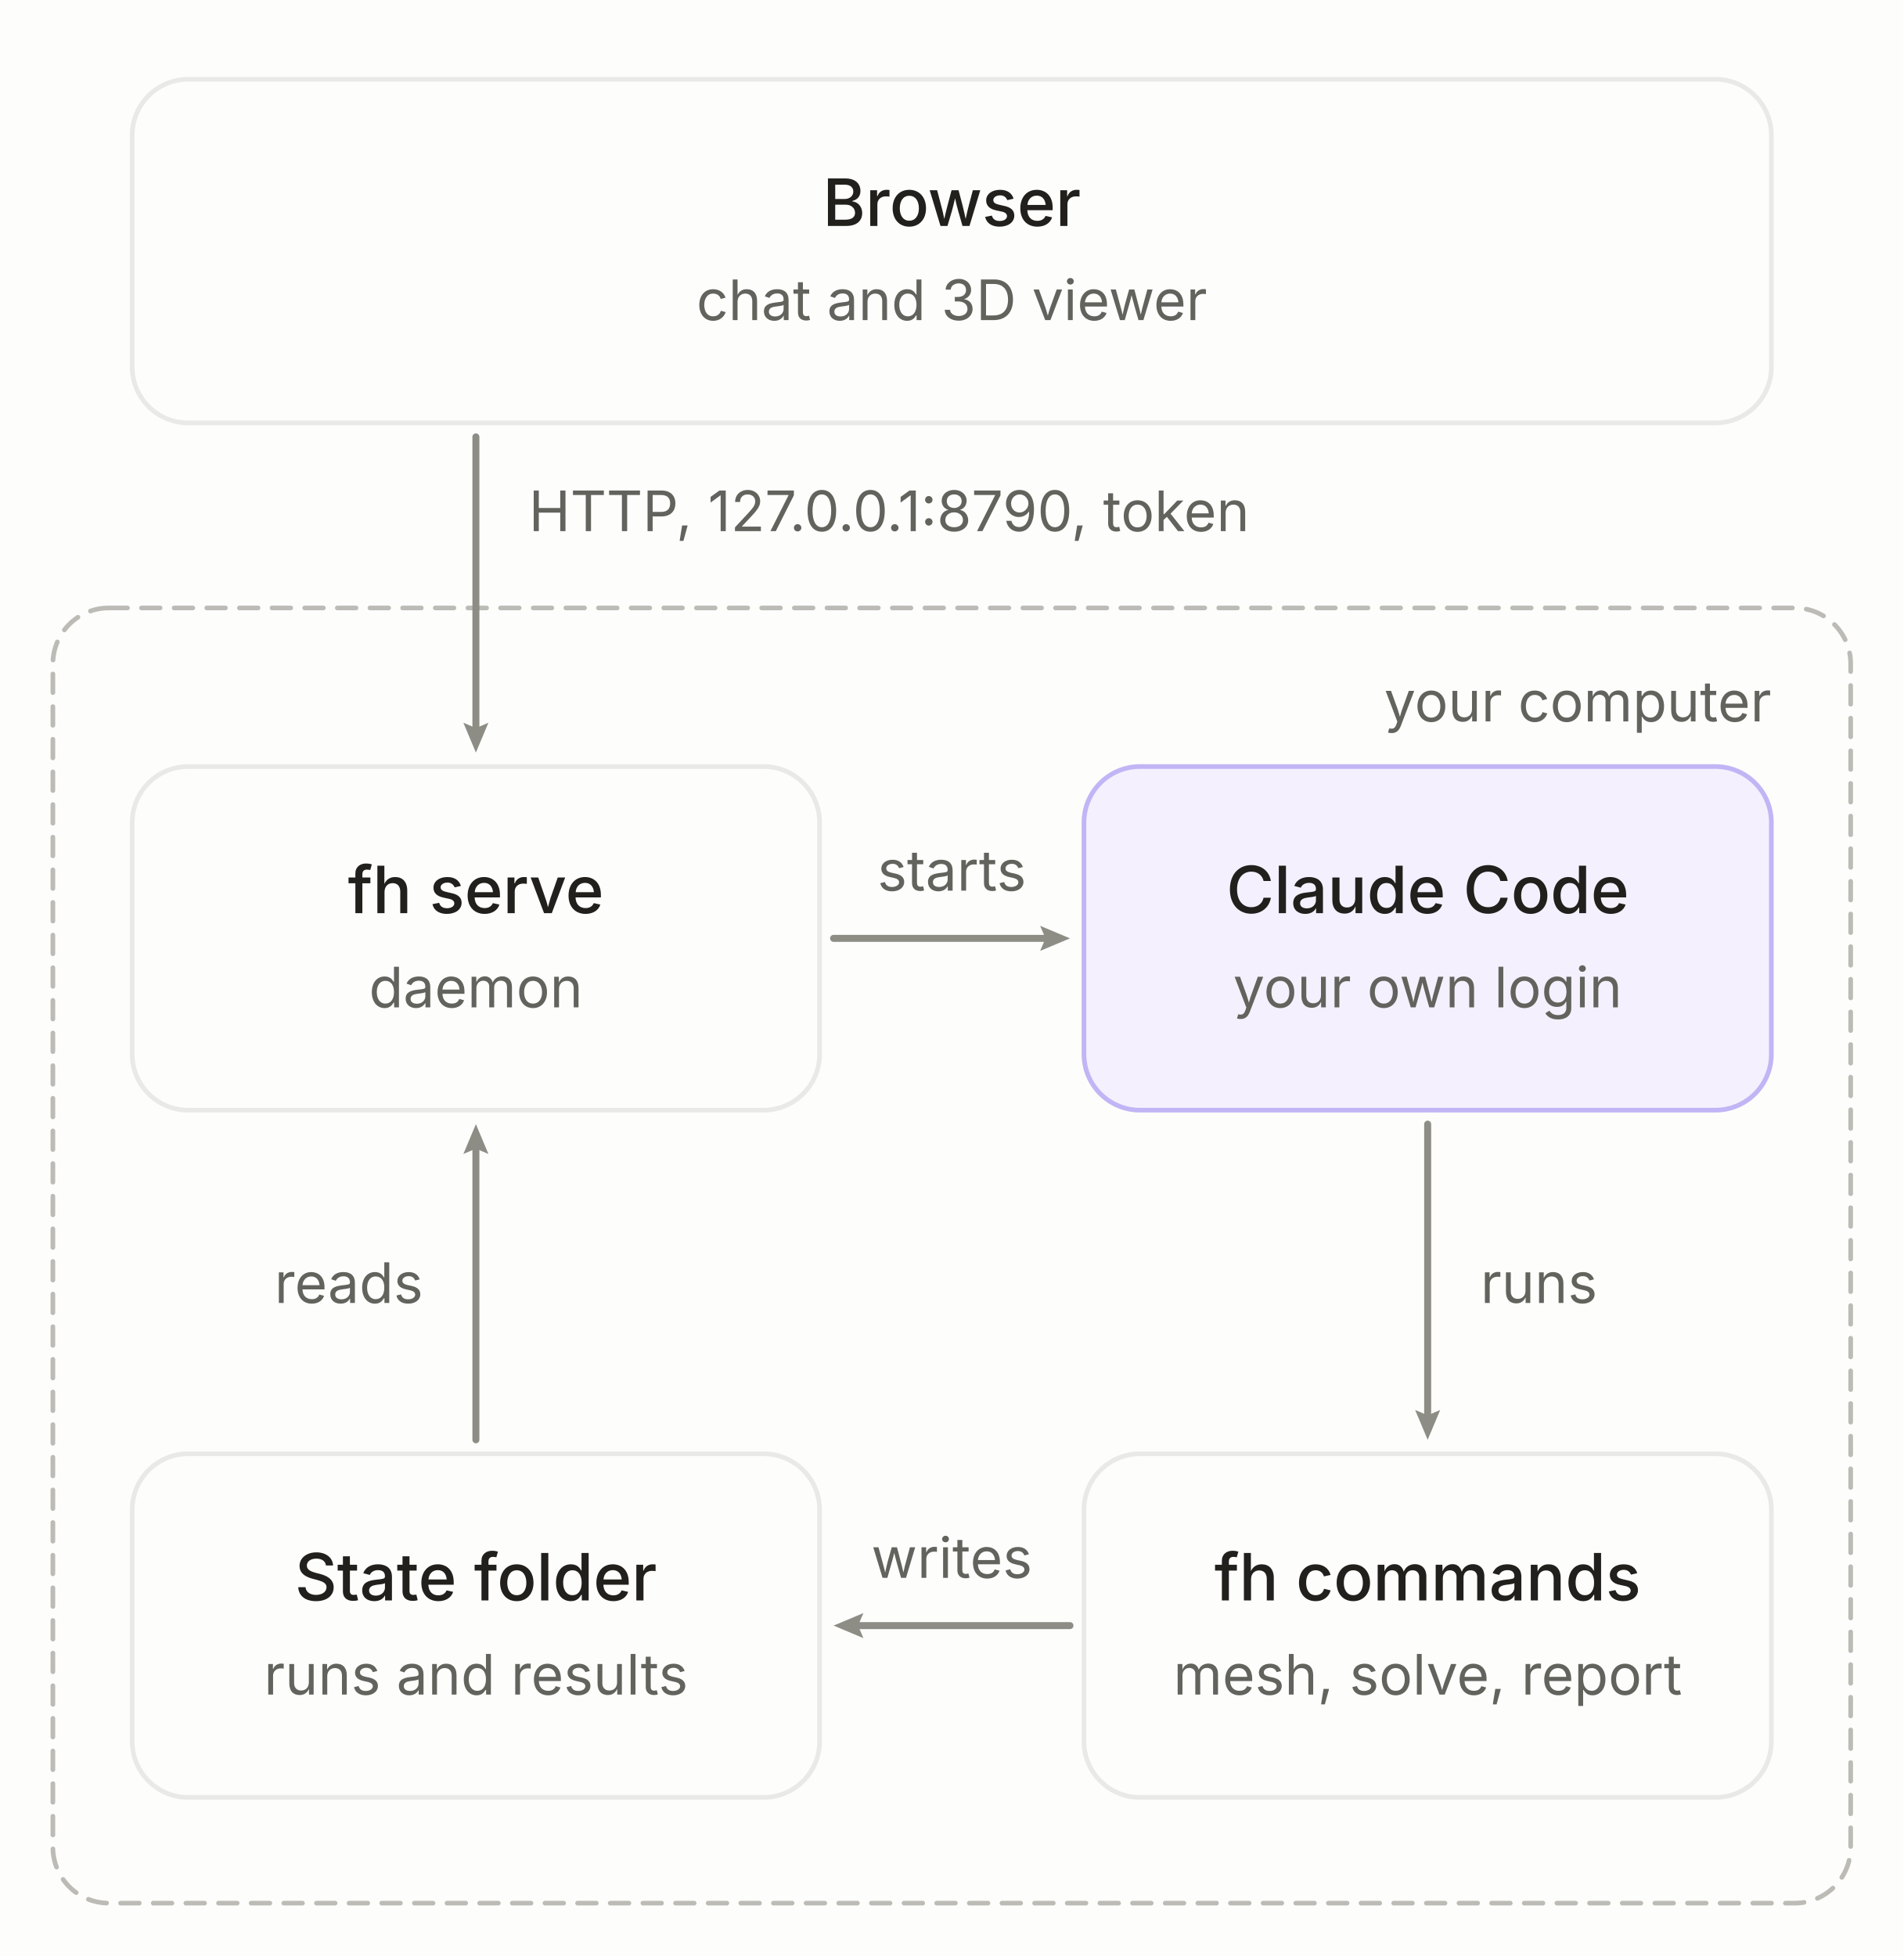
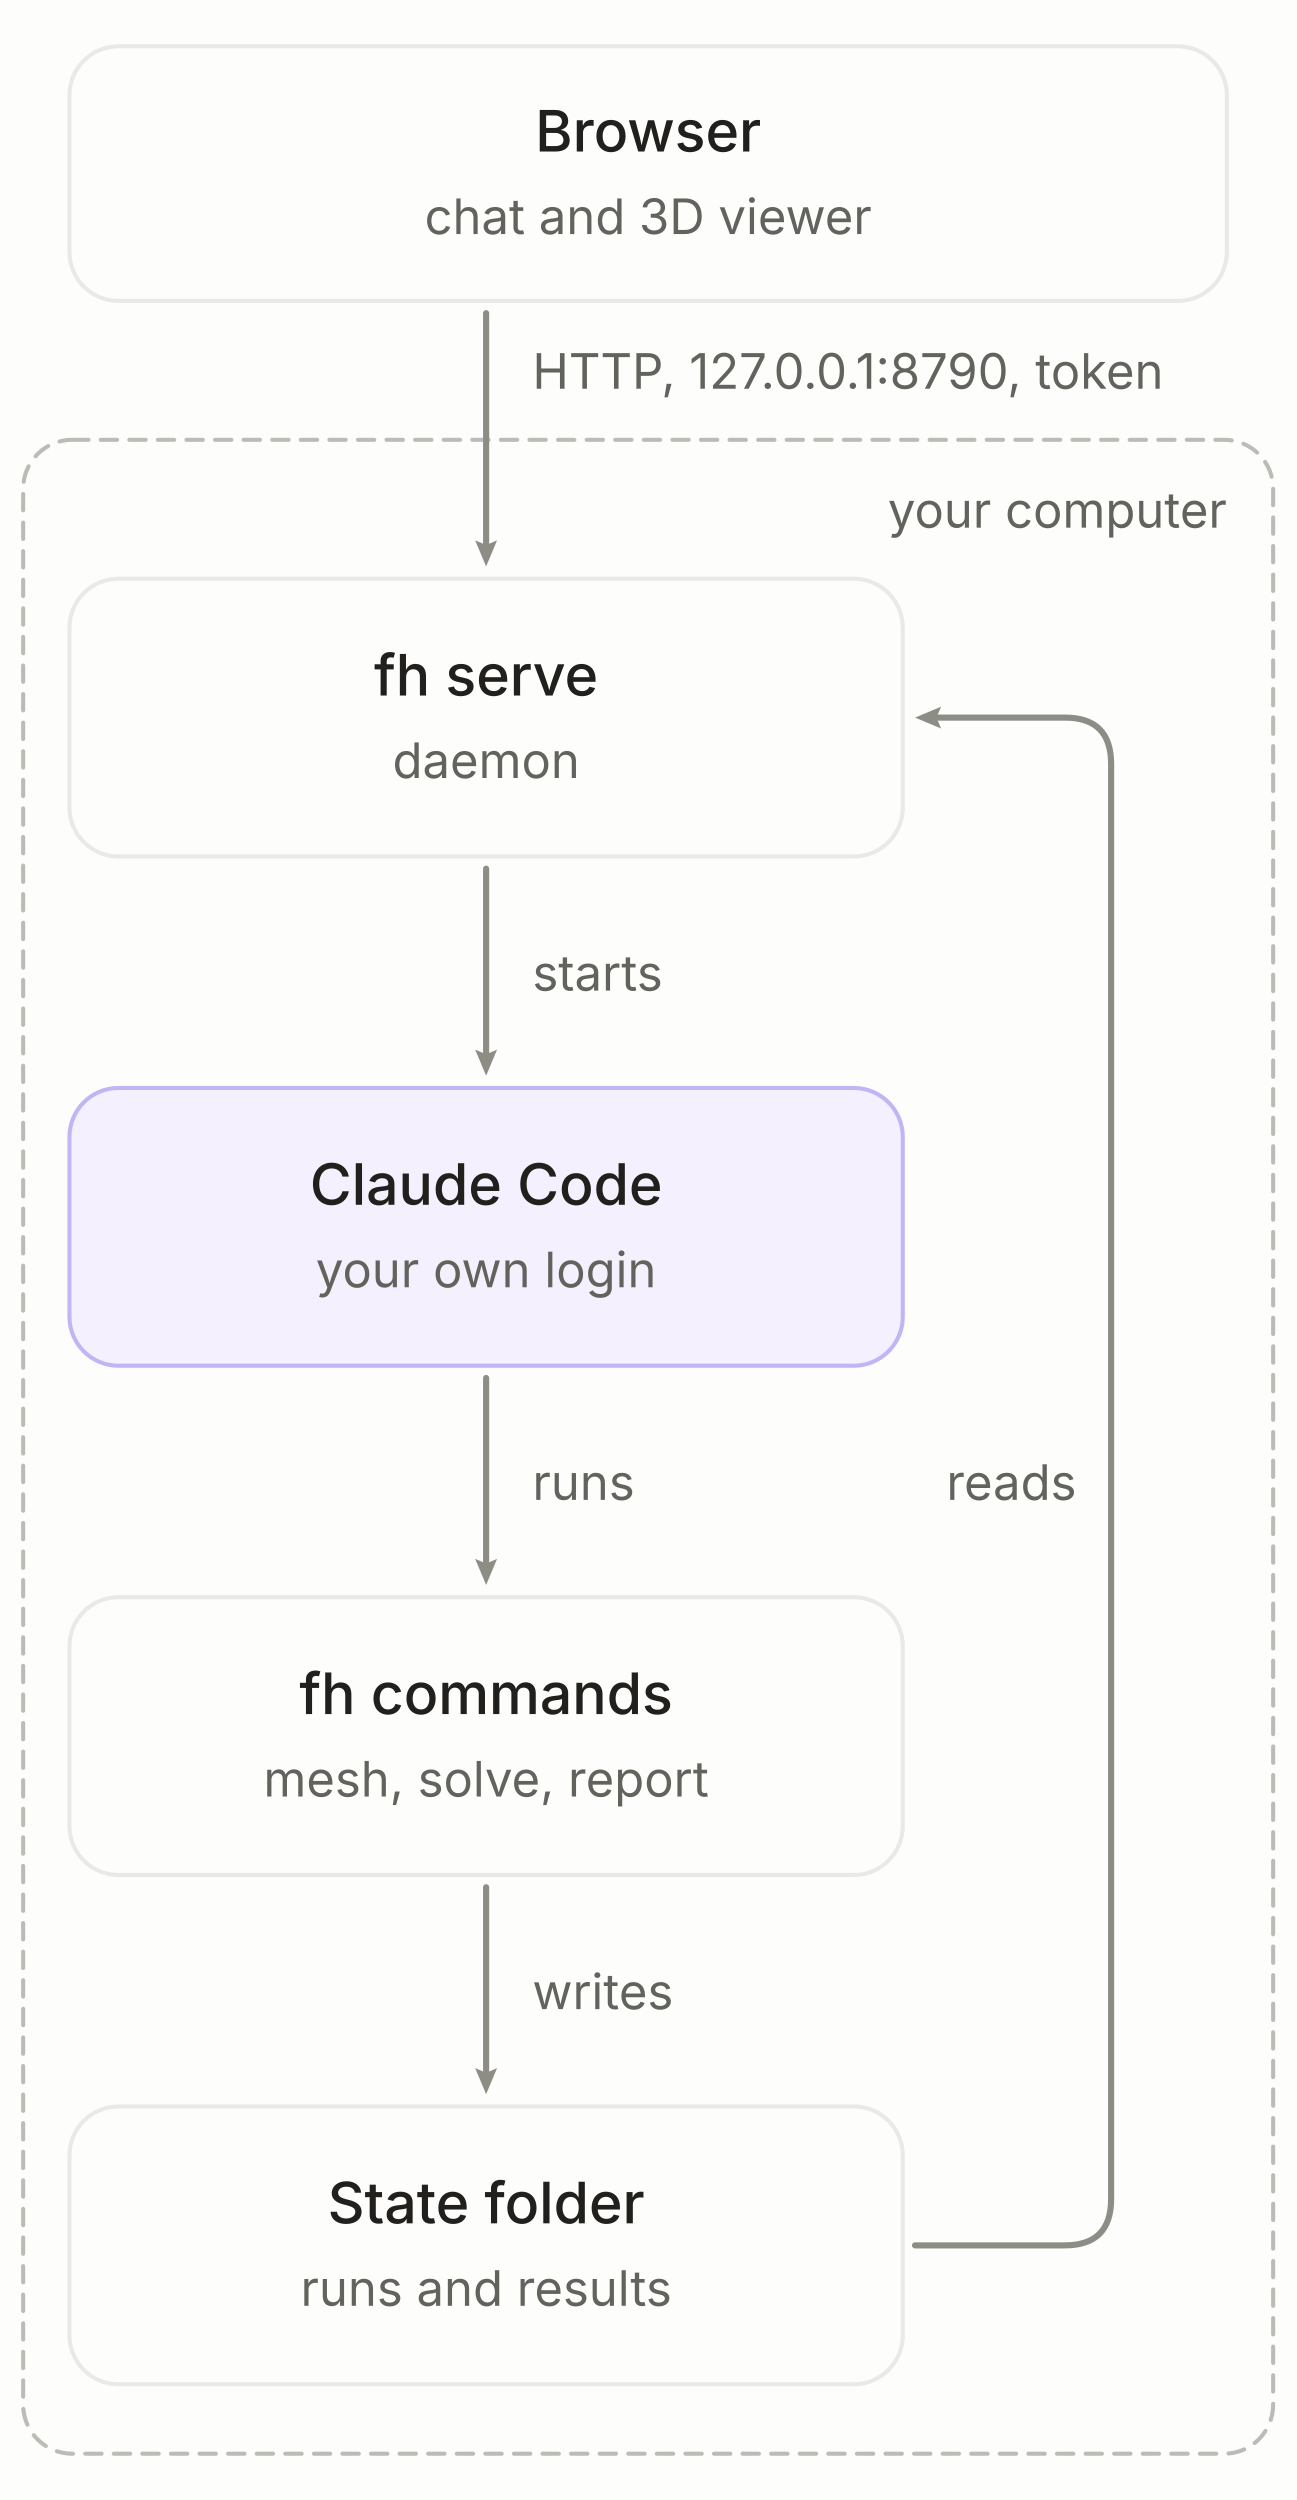
- <svg xmlns="http://www.w3.org/2000/svg" width="72mm" height="74mm" viewBox="0 0 204.094 209.764" data-name="architecture" style="font-feature-settings: &quot;cv01&quot;, &quot;ss03&quot;;">
+ <svg xmlns="http://www.w3.org/2000/svg" width="56mm" height="108mm" viewBox="0 0 158.740 306.142" data-name="architecture" style="font-feature-settings: &quot;cv01&quot;, &quot;ss03&quot;;">
  <style>@media (prefers-color-scheme: dark) { svg:root { --color-gray-100: #111110; --color-gray-1100: #b5b3ad; --color-gray-1200: #eeeeec; --color-gray-400: #2a2a28; --color-gray-800: #62605b; --color-gray-900: #6f6d66; --color-violet-3: #291f43; --color-violet-7: #56468b; } }
.dark svg { --color-gray-100: #111110; --color-gray-1100: #b5b3ad; --color-gray-1200: #eeeeec; --color-gray-400: #2a2a28; --color-gray-800: #62605b; --color-gray-900: #6f6d66; --color-violet-3: #291f43; --color-violet-7: #56468b; }
</style>
  <defs />
-   <rect x="0" y="0" width="204.094" height="209.764" fill="#fdfdfc" data-role="background" style="fill: var(--color-gray-100, #fdfdfc);" />
+   <rect x="0" y="0" width="158.74" height="306.142" fill="#fdfdfc" data-role="background" style="fill: var(--color-gray-100, #fdfdfc);" />
  <g id="root">
    <g data-part="box">
-       <rect x="14.173" y="8.504" width="175.748" height="36.85" rx="6" ry="6" fill="#fdfdfc" stroke="#e9e9e7" stroke-width="0.5" stroke-linecap="round" stroke-linejoin="round" style="fill: var(--color-gray-100, #fdfdfc); stroke: var(--color-gray-400, #e9e9e7);" />
+       <rect x="8.504" y="5.669" width="141.732" height="31.181" rx="6" ry="6" fill="#fdfdfc" stroke="#e9e9e7" stroke-width="0.5" stroke-linecap="round" stroke-linejoin="round" style="fill: var(--color-gray-100, #fdfdfc); stroke: var(--color-gray-400, #e9e9e7);" />
    </g>
-     <text x="102.047" y="25.729" font-family="Inter, sans-serif" font-size="7" font-weight="500" fill="#21201c" text-anchor="middle" data-role="label" transform="translate(0 -1.500)" style="fill: var(--color-gray-1200, #21201c);">
-       <tspan x="102.047">Browser</tspan>
+     <text x="79.37" y="20.06" font-family="Inter, sans-serif" font-size="7" font-weight="500" fill="#21201c" text-anchor="middle" data-role="label" transform="translate(0 -1.500)" style="fill: var(--color-gray-1200, #21201c);">
+       <tspan x="79.37">Browser</tspan>
    </text>
-     <text x="102.047" y="28.329" font-family="Inter, sans-serif" font-size="6" font-weight="normal" fill="#63635e" text-anchor="middle" data-role="label" transform="translate(0 6.000)" style="fill: var(--color-gray-1100, #63635e);">
-       <tspan x="102.047">chat and 3D viewer</tspan>
+     <text x="79.37" y="22.66" font-family="Inter, sans-serif" font-size="6" font-weight="normal" fill="#63635e" text-anchor="middle" data-role="label" transform="translate(0 6.000)" style="fill: var(--color-gray-1100, #63635e);">
+       <tspan x="79.37">chat and 3D viewer</tspan>
    </text>
-     <rect x="5.669" y="65.197" width="192.756" height="138.898" rx="6" ry="6" fill="none" stroke="#bcbbb5" stroke-width="0.5" stroke-linecap="round" stroke-linejoin="round" stroke-dasharray="2 1.5" style="stroke: var(--color-gray-800, #bcbbb5);" />
-     <text x="189.921" y="75.118" font-family="Inter, sans-serif" font-size="6" font-weight="normal" fill="#63635e" text-anchor="end" data-role="label" transform="translate(0 2.250)" style="fill: var(--color-gray-1100, #63635e);">
-       <tspan x="189.921">your computer</tspan>
+     <rect x="2.835" y="53.858" width="153.071" height="246.614" rx="6" ry="6" fill="none" stroke="#bcbbb5" stroke-width="0.5" stroke-linecap="round" stroke-linejoin="round" stroke-dasharray="2 1.5" style="stroke: var(--color-gray-800, #bcbbb5);" />
+     <text x="150.236" y="62.362" font-family="Inter, sans-serif" font-size="6" font-weight="normal" fill="#63635e" text-anchor="end" data-role="label" transform="translate(0 2.250)" style="fill: var(--color-gray-1100, #63635e);">
+       <tspan x="150.236">your computer</tspan>
    </text>
    <g data-part="box">
-       <rect x="14.173" y="82.205" width="73.701" height="36.85" rx="6" ry="6" fill="#fdfdfc" stroke="#e9e9e7" stroke-width="0.5" stroke-linecap="round" stroke-linejoin="round" style="fill: var(--color-gray-100, #fdfdfc); stroke: var(--color-gray-400, #e9e9e7);" />
+       <rect x="8.504" y="70.866" width="102.047" height="34.016" rx="6" ry="6" fill="#fdfdfc" stroke="#e9e9e7" stroke-width="0.5" stroke-linecap="round" stroke-linejoin="round" style="fill: var(--color-gray-100, #fdfdfc); stroke: var(--color-gray-400, #e9e9e7);" />
    </g>
-     <text x="51.024" y="99.43" font-family="Inter, sans-serif" font-size="7" font-weight="500" fill="#21201c" text-anchor="middle" data-role="label" transform="translate(0 -1.500)" style="fill: var(--color-gray-1200, #21201c);">
-       <tspan x="51.024">fh serve</tspan>
+     <text x="59.528" y="86.674" font-family="Inter, sans-serif" font-size="7" font-weight="500" fill="#21201c" text-anchor="middle" data-role="label" transform="translate(0 -1.500)" style="fill: var(--color-gray-1200, #21201c);">
+       <tspan x="59.528">fh serve</tspan>
    </text>
-     <text x="51.024" y="102.03" font-family="Inter, sans-serif" font-size="6" font-weight="normal" fill="#63635e" text-anchor="middle" data-role="label" transform="translate(0 6.000)" style="fill: var(--color-gray-1100, #63635e);">
-       <tspan x="51.024">daemon</tspan>
+     <text x="59.528" y="89.274" font-family="Inter, sans-serif" font-size="6" font-weight="normal" fill="#63635e" text-anchor="middle" data-role="label" transform="translate(0 6.000)" style="fill: var(--color-gray-1100, #63635e);">
+       <tspan x="59.528">daemon</tspan>
    </text>
    <g data-part="box">
-       <rect x="116.22" y="82.205" width="73.701" height="36.85" rx="6" ry="6" fill="#f4f0fe" stroke="#c2b5f5" stroke-width="0.5" stroke-linecap="round" stroke-linejoin="round" style="fill: var(--color-violet-3, #f4f0fe); stroke: var(--color-violet-7, #c2b5f5);" />
+       <rect x="8.504" y="133.228" width="102.047" height="34.016" rx="6" ry="6" fill="#f4f0fe" stroke="#c2b5f5" stroke-width="0.5" stroke-linecap="round" stroke-linejoin="round" style="fill: var(--color-violet-3, #f4f0fe); stroke: var(--color-violet-7, #c2b5f5);" />
    </g>
-     <text x="153.071" y="99.43" font-family="Inter, sans-serif" font-size="7" font-weight="500" fill="#21201c" text-anchor="middle" data-role="label" transform="translate(0 -1.500)" style="fill: var(--color-gray-1200, #21201c);">
-       <tspan x="153.071">Claude Code</tspan>
+     <text x="59.528" y="149.036" font-family="Inter, sans-serif" font-size="7" font-weight="500" fill="#21201c" text-anchor="middle" data-role="label" transform="translate(0 -1.500)" style="fill: var(--color-gray-1200, #21201c);">
+       <tspan x="59.528">Claude Code</tspan>
    </text>
-     <text x="153.071" y="102.03" font-family="Inter, sans-serif" font-size="6" font-weight="normal" fill="#63635e" text-anchor="middle" data-role="label" transform="translate(0 6.000)" style="fill: var(--color-gray-1100, #63635e);">
-       <tspan x="153.071">your own login</tspan>
+     <text x="59.528" y="151.636" font-family="Inter, sans-serif" font-size="6" font-weight="normal" fill="#63635e" text-anchor="middle" data-role="label" transform="translate(0 6.000)" style="fill: var(--color-gray-1100, #63635e);">
+       <tspan x="59.528">your own login</tspan>
    </text>
    <g data-part="box">
-       <rect x="14.173" y="155.906" width="73.701" height="36.85" rx="6" ry="6" fill="#fdfdfc" stroke="#e9e9e7" stroke-width="0.5" stroke-linecap="round" stroke-linejoin="round" style="fill: var(--color-gray-100, #fdfdfc); stroke: var(--color-gray-400, #e9e9e7);" />
+       <rect x="8.504" y="195.591" width="102.047" height="34.016" rx="6" ry="6" fill="#fdfdfc" stroke="#e9e9e7" stroke-width="0.5" stroke-linecap="round" stroke-linejoin="round" style="fill: var(--color-gray-100, #fdfdfc); stroke: var(--color-gray-400, #e9e9e7);" />
    </g>
-     <text x="51.024" y="173.131" font-family="Inter, sans-serif" font-size="7" font-weight="500" fill="#21201c" text-anchor="middle" data-role="label" transform="translate(0 -1.500)" style="fill: var(--color-gray-1200, #21201c);">
-       <tspan x="51.024">State folder</tspan>
+     <text x="59.528" y="211.398" font-family="Inter, sans-serif" font-size="7" font-weight="500" fill="#21201c" text-anchor="middle" data-role="label" transform="translate(0 -1.500)" style="fill: var(--color-gray-1200, #21201c);">
+       <tspan x="59.528">fh commands</tspan>
    </text>
-     <text x="51.024" y="175.731" font-family="Inter, sans-serif" font-size="6" font-weight="normal" fill="#63635e" text-anchor="middle" data-role="label" transform="translate(0 6.000)" style="fill: var(--color-gray-1100, #63635e);">
-       <tspan x="51.024">runs and results</tspan>
+     <text x="59.528" y="213.998" font-family="Inter, sans-serif" font-size="6" font-weight="normal" fill="#63635e" text-anchor="middle" data-role="label" transform="translate(0 6.000)" style="fill: var(--color-gray-1100, #63635e);">
+       <tspan x="59.528">mesh, solve, report</tspan>
    </text>
    <g data-part="box">
-       <rect x="116.22" y="155.906" width="73.701" height="36.85" rx="6" ry="6" fill="#fdfdfc" stroke="#e9e9e7" stroke-width="0.5" stroke-linecap="round" stroke-linejoin="round" style="fill: var(--color-gray-100, #fdfdfc); stroke: var(--color-gray-400, #e9e9e7);" />
+       <rect x="8.504" y="257.953" width="102.047" height="34.016" rx="6" ry="6" fill="#fdfdfc" stroke="#e9e9e7" stroke-width="0.5" stroke-linecap="round" stroke-linejoin="round" style="fill: var(--color-gray-100, #fdfdfc); stroke: var(--color-gray-400, #e9e9e7);" />
    </g>
-     <text x="153.071" y="173.131" font-family="Inter, sans-serif" font-size="7" font-weight="500" fill="#21201c" text-anchor="middle" data-role="label" transform="translate(0 -1.500)" style="fill: var(--color-gray-1200, #21201c);">
-       <tspan x="153.071">fh commands</tspan>
+     <text x="59.528" y="273.761" font-family="Inter, sans-serif" font-size="7" font-weight="500" fill="#21201c" text-anchor="middle" data-role="label" transform="translate(0 -1.500)" style="fill: var(--color-gray-1200, #21201c);">
+       <tspan x="59.528">State folder</tspan>
    </text>
-     <text x="153.071" y="175.731" font-family="Inter, sans-serif" font-size="6" font-weight="normal" fill="#63635e" text-anchor="middle" data-role="label" transform="translate(0 6.000)" style="fill: var(--color-gray-1100, #63635e);">
-       <tspan x="153.071">mesh, solve, report</tspan>
+     <text x="59.528" y="276.361" font-family="Inter, sans-serif" font-size="6" font-weight="normal" fill="#63635e" text-anchor="middle" data-role="label" transform="translate(0 6.000)" style="fill: var(--color-gray-1100, #63635e);">
+       <tspan x="59.528">runs and results</tspan>
    </text>
    <g data-part="arrow">
-       <path d="M51.024,46.854 L51.024,78.145" fill="none" stroke="#8d8d86" stroke-width="0.75" stroke-linecap="round" stroke-linejoin="round" data-part="arrow-shaft" style="stroke: var(--color-gray-900, #8d8d86);" />
-       <polygon points="51.024,80.705 49.68,77.505 51.024,78.081 52.368,77.505" fill="#8d8d86" stroke="none" data-part="arrowhead" style="fill: var(--color-gray-900, #8d8d86);" />
+       <path d="M59.528,38.35 L59.528,66.806" fill="none" stroke="#8d8d86" stroke-width="0.75" stroke-linecap="round" stroke-linejoin="round" data-part="arrow-shaft" style="stroke: var(--color-gray-900, #8d8d86);" />
+       <polygon points="59.528,69.366 58.184,66.166 59.528,66.742 60.872,66.166" fill="#8d8d86" stroke="none" data-part="arrowhead" style="fill: var(--color-gray-900, #8d8d86);" />
    </g>
-     <text x="56.693" y="54.709" font-family="Inter, sans-serif" font-size="6" font-weight="normal" fill="#63635e" text-anchor="start" data-role="label" transform="translate(0 2.250)" style="fill: var(--color-gray-1100, #63635e);">
-       <tspan x="56.693">HTTP, 127.0.0.1:8790, token</tspan>
+     <text x="65.197" y="45.354" font-family="Inter, sans-serif" font-size="6" font-weight="normal" fill="#63635e" text-anchor="start" data-role="label" transform="translate(0 2.250)" style="fill: var(--color-gray-1100, #63635e);">
+       <tspan x="65.197">HTTP, 127.0.0.1:8790, token</tspan>
    </text>
    <g data-part="arrow">
-       <path d="M89.374,100.63 L112.16,100.63" fill="none" stroke="#8d8d86" stroke-width="0.75" stroke-linecap="round" stroke-linejoin="round" data-part="arrow-shaft" style="stroke: var(--color-gray-900, #8d8d86);" />
-       <polygon points="114.72,100.63 111.52,101.974 112.096,100.63 111.52,99.286" fill="#8d8d86" stroke="none" data-part="arrowhead" style="fill: var(--color-gray-900, #8d8d86);" />
+       <path d="M59.528,106.382 L59.528,129.168" fill="none" stroke="#8d8d86" stroke-width="0.75" stroke-linecap="round" stroke-linejoin="round" data-part="arrow-shaft" style="stroke: var(--color-gray-900, #8d8d86);" />
+       <polygon points="59.528,131.728 58.184,128.528 59.528,129.104 60.872,128.528" fill="#8d8d86" stroke="none" data-part="arrowhead" style="fill: var(--color-gray-900, #8d8d86);" />
    </g>
-     <text x="102.047" y="93.26" font-family="Inter, sans-serif" font-size="6" font-weight="normal" fill="#63635e" text-anchor="middle" data-role="label" transform="translate(0 2.250)" style="fill: var(--color-gray-1100, #63635e);">
-       <tspan x="102.047">starts</tspan>
+     <text x="65.197" y="119.055" font-family="Inter, sans-serif" font-size="6" font-weight="normal" fill="#63635e" text-anchor="start" data-role="label" transform="translate(0 2.250)" style="fill: var(--color-gray-1100, #63635e);">
+       <tspan x="65.197">starts</tspan>
    </text>
    <g data-part="arrow">
-       <path d="M153.071,120.555 L153.071,151.846" fill="none" stroke="#8d8d86" stroke-width="0.75" stroke-linecap="round" stroke-linejoin="round" data-part="arrow-shaft" style="stroke: var(--color-gray-900, #8d8d86);" />
-       <polygon points="153.071,154.406 151.727,151.206 153.071,151.782 154.415,151.206" fill="#8d8d86" stroke="none" data-part="arrowhead" style="fill: var(--color-gray-900, #8d8d86);" />
+       <path d="M59.528,168.744 L59.528,191.531" fill="none" stroke="#8d8d86" stroke-width="0.75" stroke-linecap="round" stroke-linejoin="round" data-part="arrow-shaft" style="stroke: var(--color-gray-900, #8d8d86);" />
+       <polygon points="59.528,194.091 58.184,190.891 59.528,191.467 60.872,190.891" fill="#8d8d86" stroke="none" data-part="arrowhead" style="fill: var(--color-gray-900, #8d8d86);" />
    </g>
-     <text x="158.74" y="137.48" font-family="Inter, sans-serif" font-size="6" font-weight="normal" fill="#63635e" text-anchor="start" data-role="label" transform="translate(0 2.250)" style="fill: var(--color-gray-1100, #63635e);">
-       <tspan x="158.74">runs</tspan>
+     <text x="65.197" y="181.417" font-family="Inter, sans-serif" font-size="6" font-weight="normal" fill="#63635e" text-anchor="start" data-role="label" transform="translate(0 2.250)" style="fill: var(--color-gray-1100, #63635e);">
+       <tspan x="65.197">runs</tspan>
    </text>
    <g data-part="arrow">
-       <path d="M114.72,174.331 L91.934,174.331" fill="none" stroke="#8d8d86" stroke-width="0.75" stroke-linecap="round" stroke-linejoin="round" data-part="arrow-shaft" style="stroke: var(--color-gray-900, #8d8d86);" />
-       <polygon points="89.374,174.331 92.574,172.987 91.998,174.331 92.574,175.675" fill="#8d8d86" stroke="none" data-part="arrowhead" style="fill: var(--color-gray-900, #8d8d86);" />
+       <path d="M59.528,231.106 L59.528,253.893" fill="none" stroke="#8d8d86" stroke-width="0.75" stroke-linecap="round" stroke-linejoin="round" data-part="arrow-shaft" style="stroke: var(--color-gray-900, #8d8d86);" />
+       <polygon points="59.528,256.453 58.184,253.253 59.528,253.829 60.872,253.253" fill="#8d8d86" stroke="none" data-part="arrowhead" style="fill: var(--color-gray-900, #8d8d86);" />
    </g>
-     <text x="102.047" y="166.961" font-family="Inter, sans-serif" font-size="6" font-weight="normal" fill="#63635e" text-anchor="middle" data-role="label" transform="translate(0 2.250)" style="fill: var(--color-gray-1100, #63635e);">
-       <tspan x="102.047">writes</tspan>
+     <text x="65.197" y="243.78" font-family="Inter, sans-serif" font-size="6" font-weight="normal" fill="#63635e" text-anchor="start" data-role="label" transform="translate(0 2.250)" style="fill: var(--color-gray-1100, #63635e);">
+       <tspan x="65.197">writes</tspan>
    </text>
    <g data-part="arrow">
-       <path d="M51.024,154.406 L51.024,123.115" fill="none" stroke="#8d8d86" stroke-width="0.75" stroke-linecap="round" stroke-linejoin="round" data-part="arrow-shaft" style="stroke: var(--color-gray-900, #8d8d86);" />
-       <polygon points="51.024,120.555 52.368,123.755 51.024,123.179 49.68,123.755" fill="#8d8d86" stroke="none" data-part="arrowhead" style="fill: var(--color-gray-900, #8d8d86);" />
+       <path d="M112.051,274.961 L130.394,274.961 Q136.063,274.961 136.063,269.291 L136.063,93.543 Q136.063,87.874 130.394,87.874 L114.611,87.874" fill="none" stroke="#8d8d86" stroke-width="0.75" stroke-linecap="round" stroke-linejoin="round" data-part="arrow-shaft" style="stroke: var(--color-gray-900, #8d8d86);" />
+       <polygon points="112.051,87.874 115.251,86.53 114.675,87.874 115.251,89.218" fill="#8d8d86" stroke="none" data-part="arrowhead" style="fill: var(--color-gray-900, #8d8d86);" />
    </g>
-     <text x="45.354" y="137.48" font-family="Inter, sans-serif" font-size="6" font-weight="normal" fill="#63635e" text-anchor="end" data-role="label" transform="translate(0 2.250)" style="fill: var(--color-gray-1100, #63635e);">
-       <tspan x="45.354">reads</tspan>
+     <text x="131.811" y="181.417" font-family="Inter, sans-serif" font-size="6" font-weight="normal" fill="#63635e" text-anchor="end" data-role="label" transform="translate(0 2.250)" style="fill: var(--color-gray-1100, #63635e);">
+       <tspan x="131.811">reads</tspan>
    </text>
  </g>
</svg>
